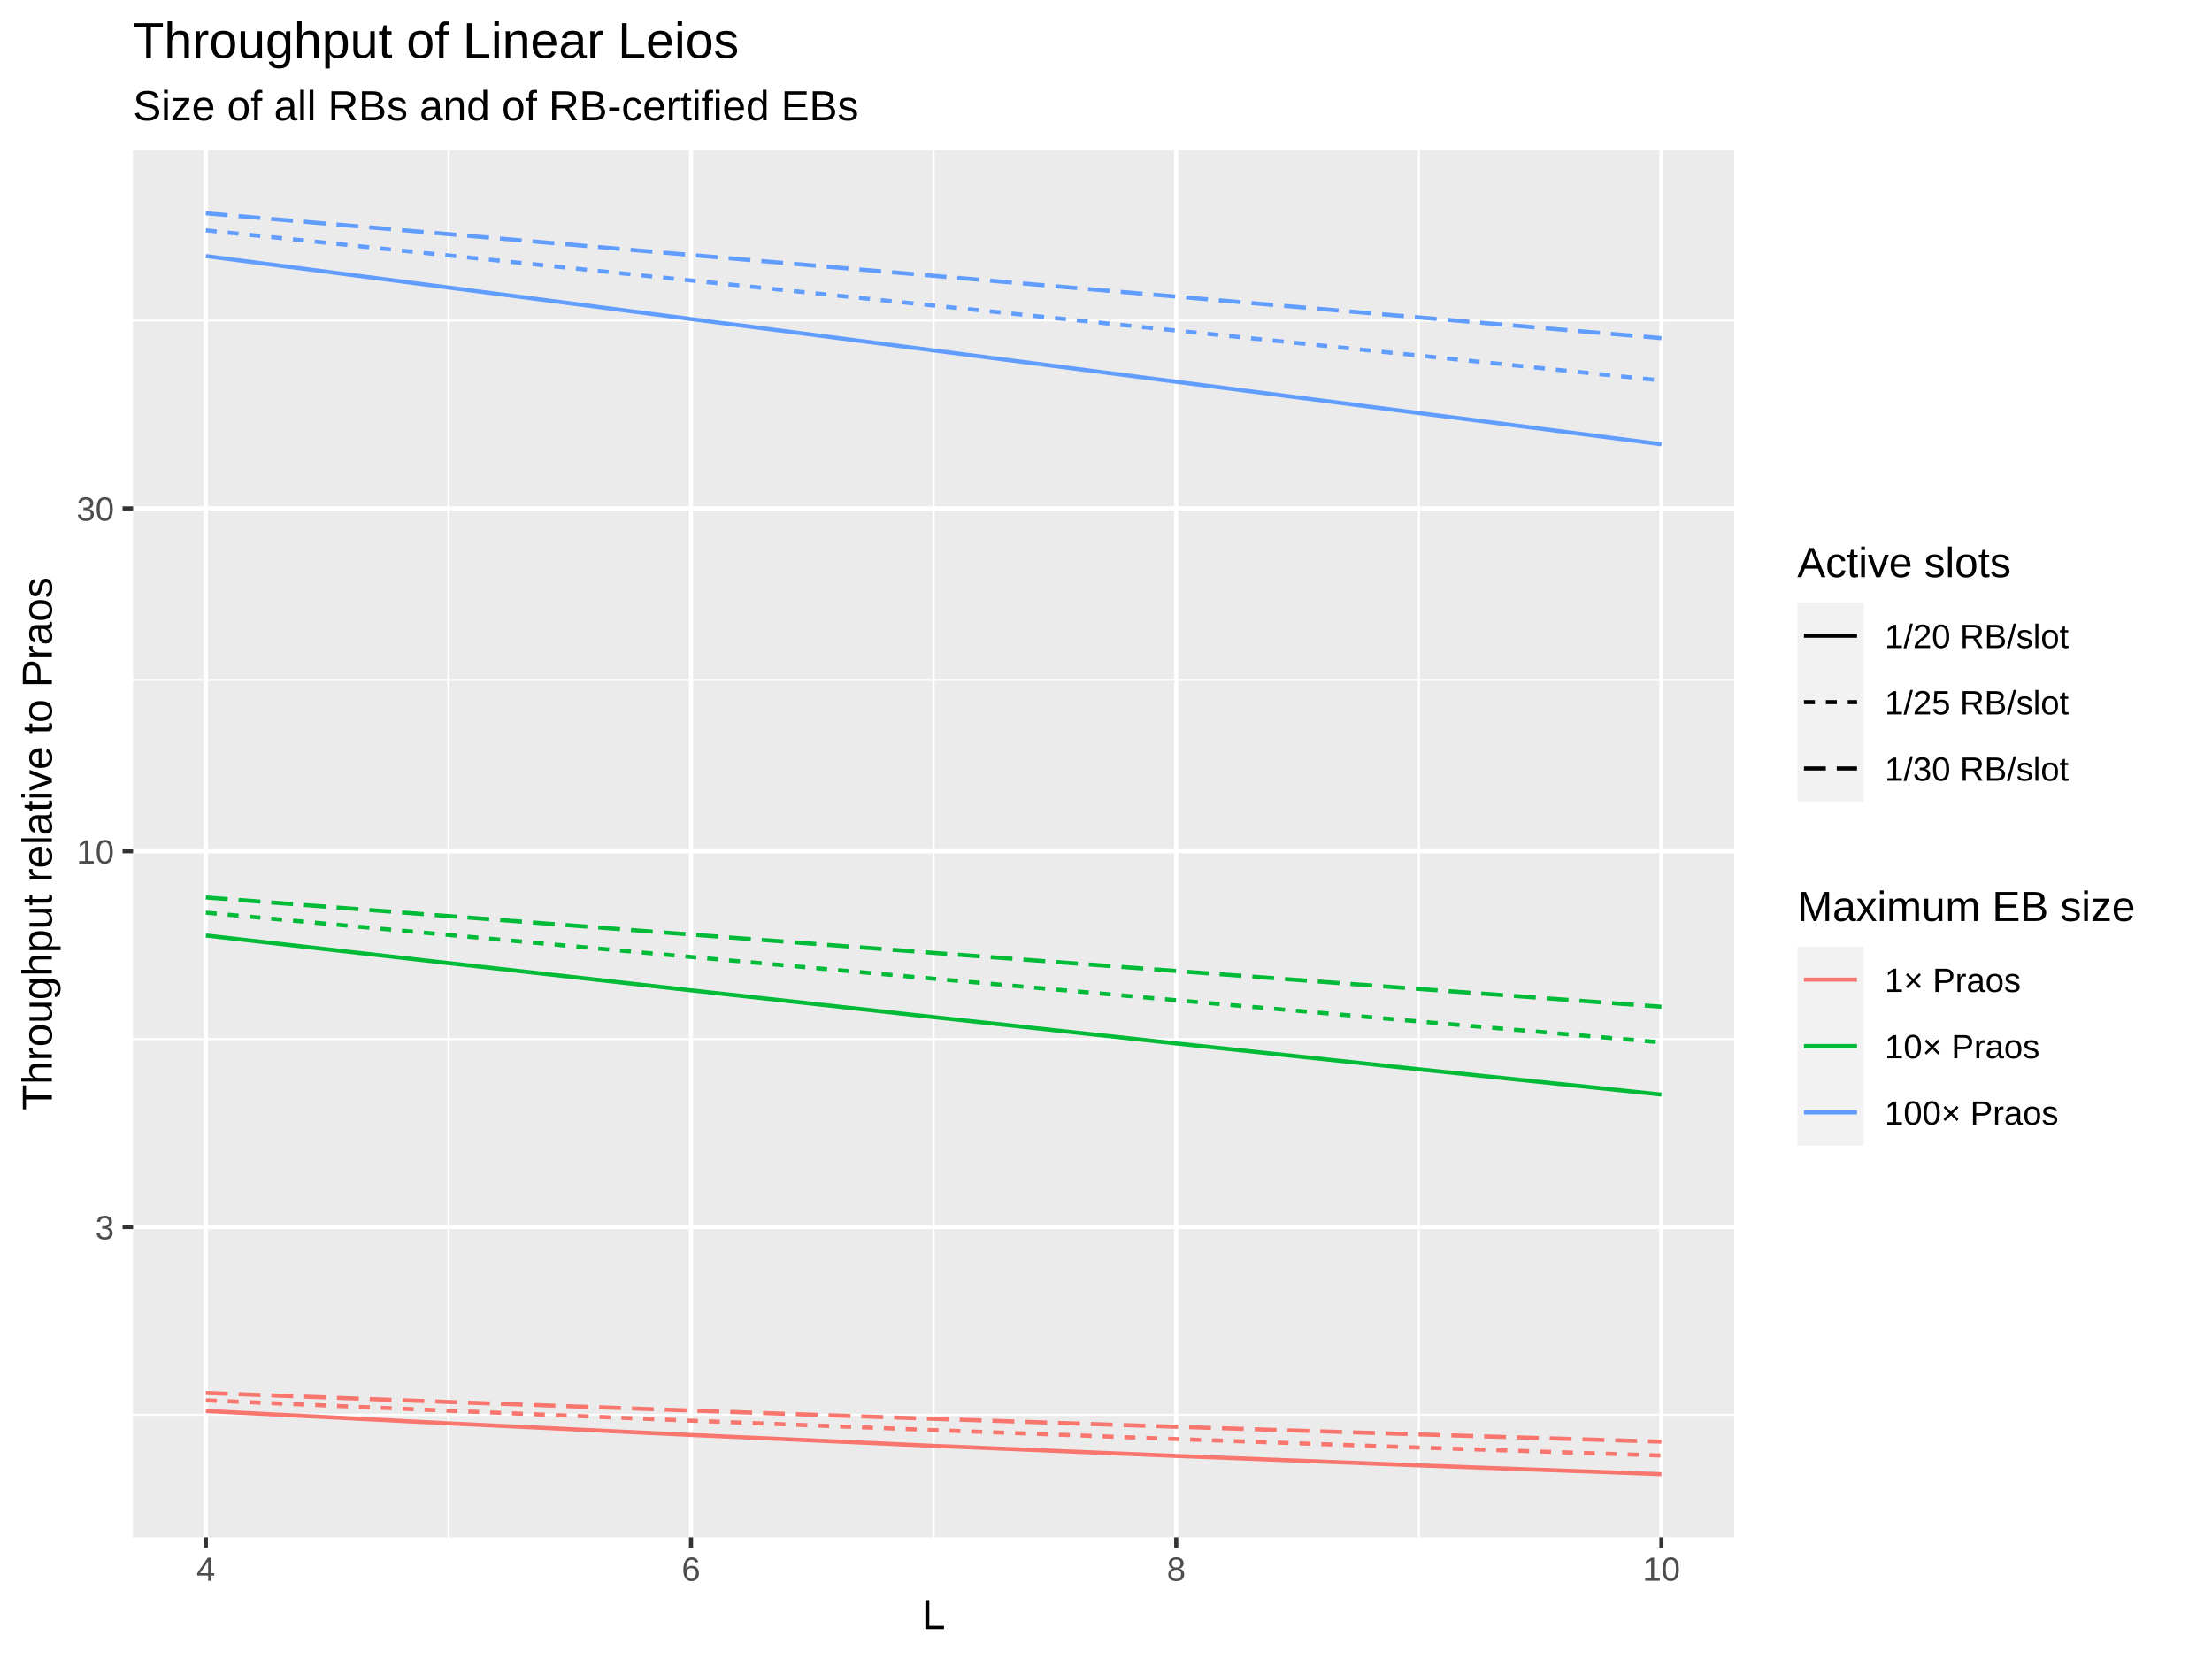
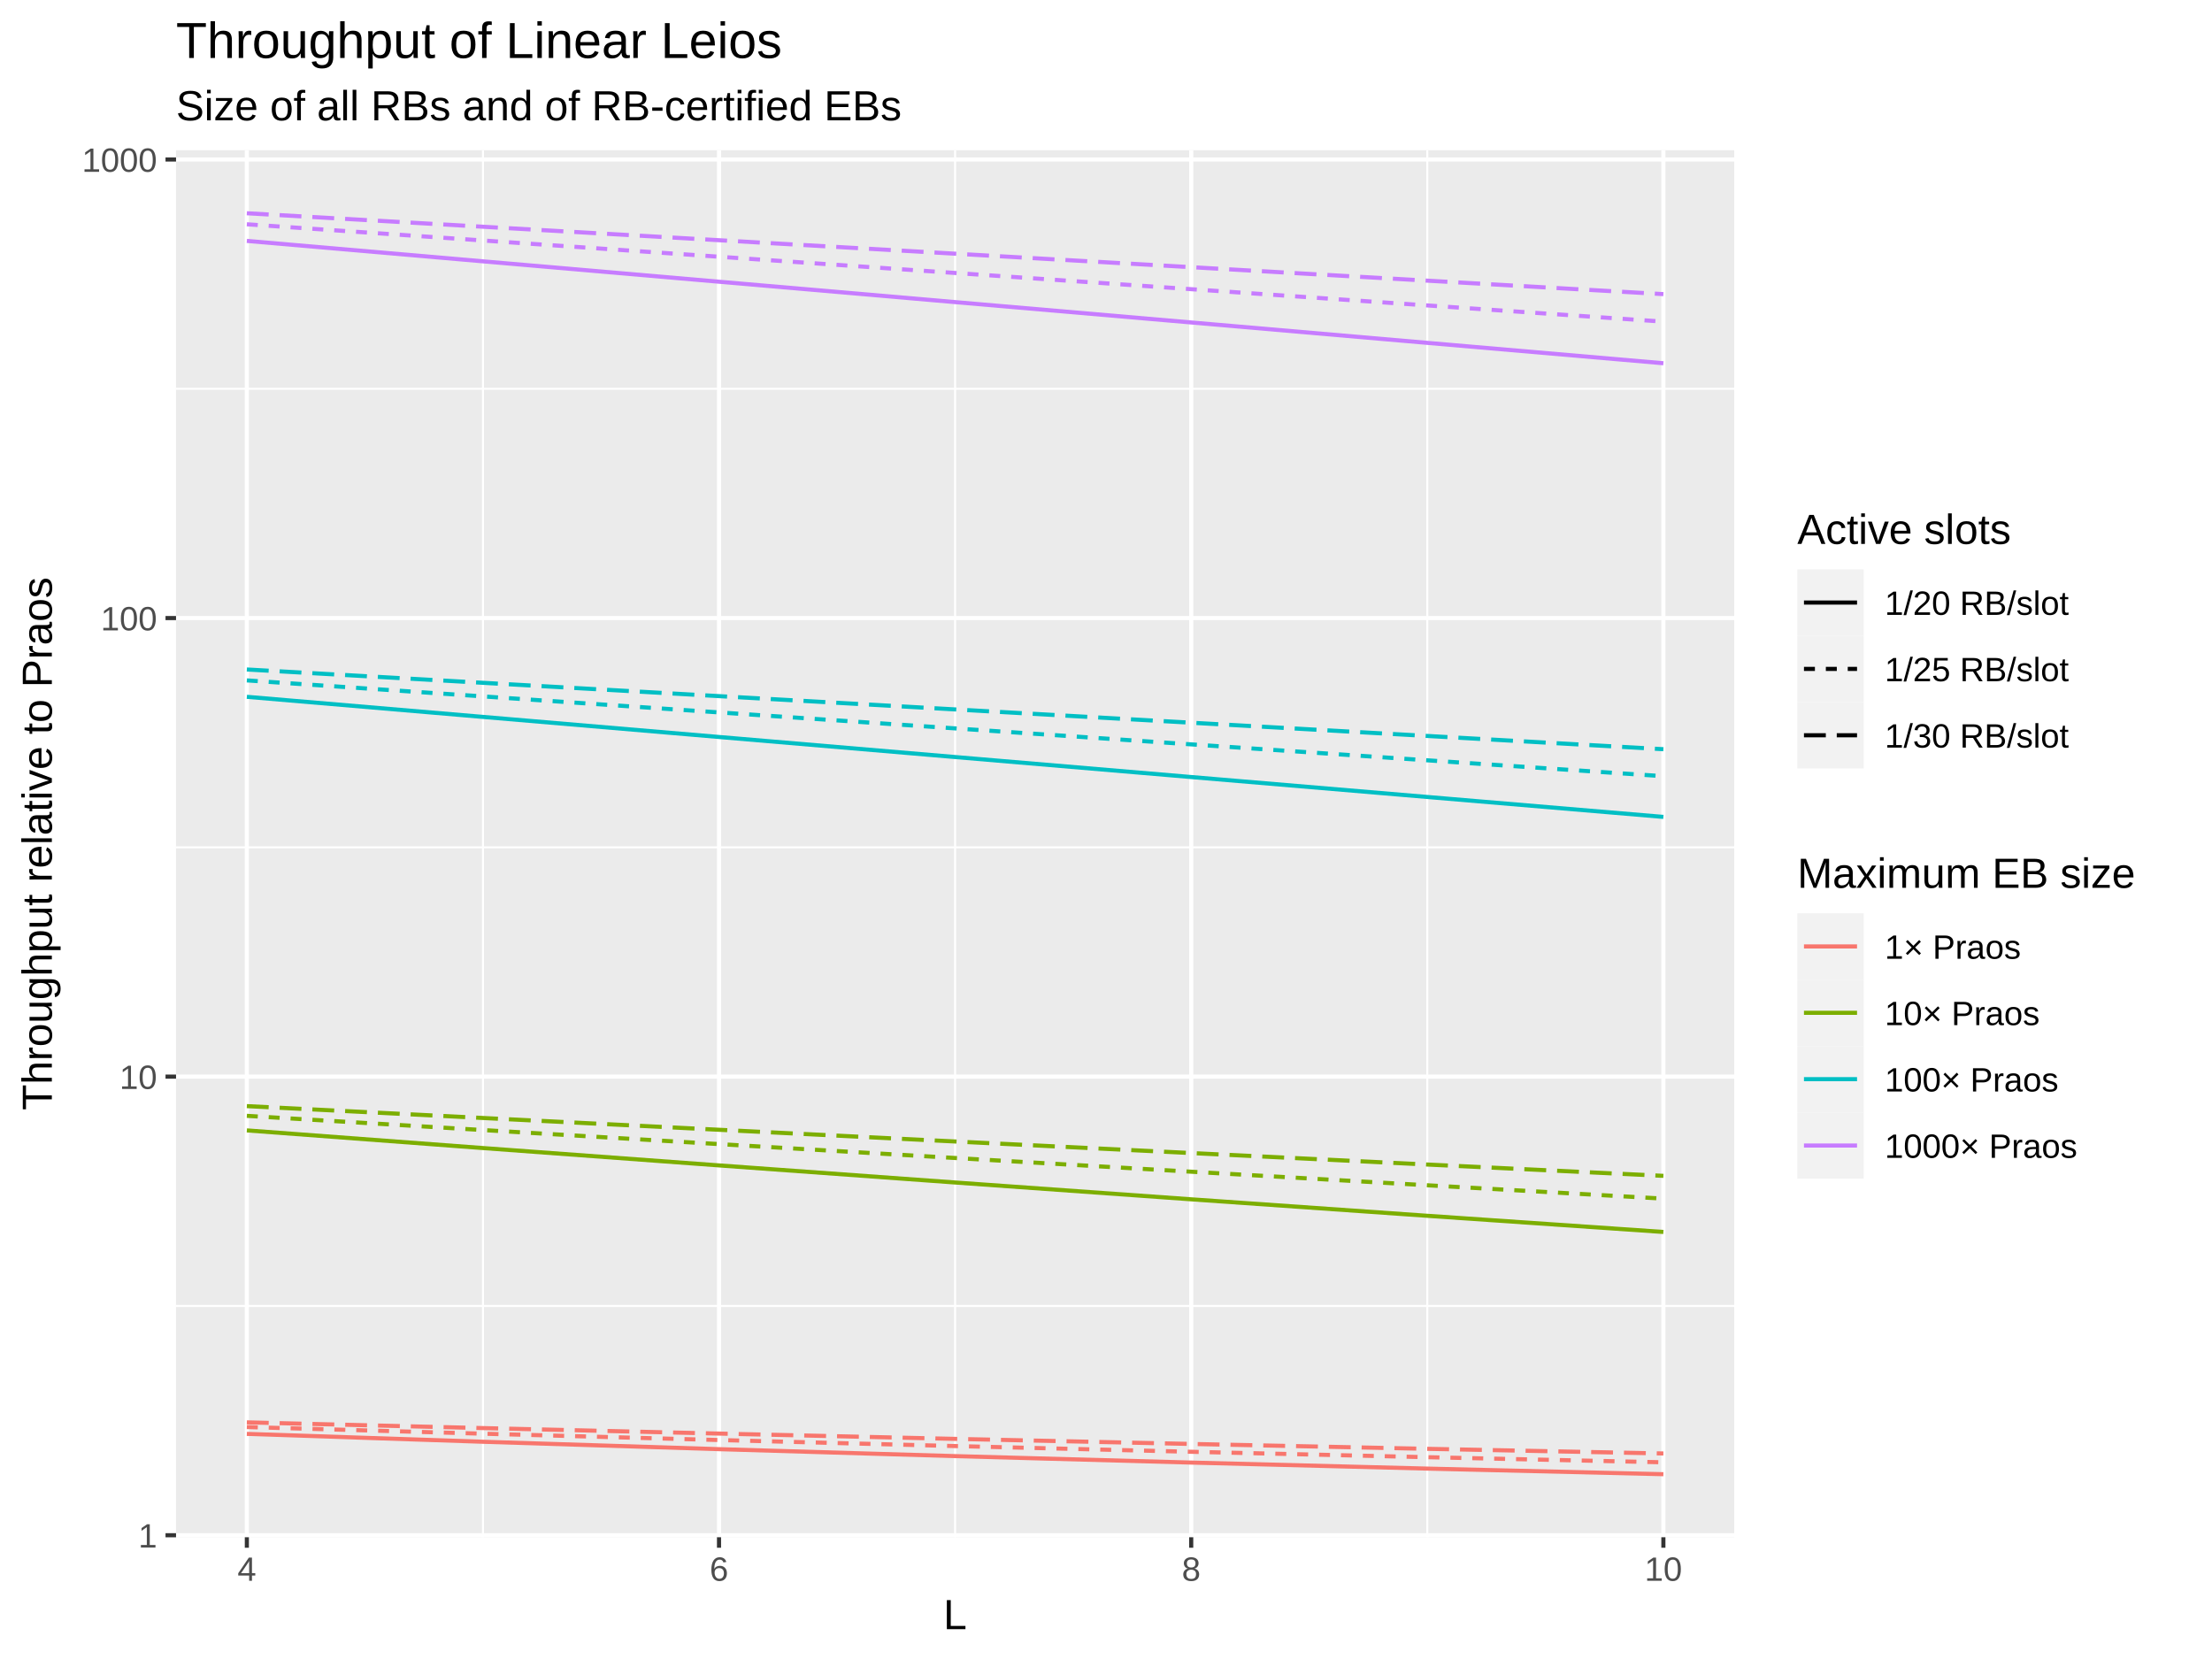
<svg xmlns="http://www.w3.org/2000/svg" class="svglite" width="576.00pt" height="432.00pt" viewBox="0 0 576.00 432.00">
  <defs>
    <style type="text/css">
    .svglite line, .svglite polyline, .svglite polygon, .svglite path, .svglite rect, .svglite circle {
      fill: none;
      stroke: #000000;
      stroke-linecap: round;
      stroke-linejoin: round;
      stroke-miterlimit: 10.00;
    }
    .svglite text {
      white-space: pre;
    }
  </style>
  </defs>
  <rect width="100%" height="100%" style="stroke: none; fill: #FFFFFF;" />
  <defs>
    <clipPath id="cpMC4wMHw1NzYuMDB8MC4wMHw0MzIuMDA=">
      <rect x="0.00" y="0.00" width="576.00" height="432.00" />
    </clipPath>
  </defs>
  <g clip-path="url(#cpMC4wMHw1NzYuMDB8MC4wMHw0MzIuMDA=)">
-     <rect x="0" y="0.00" width="576.00" height="432.00" style="stroke-width: 1.07; stroke: #FFFFFF; fill: #FFFFFF;" />
+     <rect x="0.00" y="0.00" width="576.00" height="432.00" style="stroke-width: 1.07; stroke: #FFFFFF; fill: #FFFFFF;" />
  </g>
  <defs>
-     <clipPath id="cpMzQuNjV8NDUxLjU4fDM5LjExfDQwMC4yOQ==">
-       <rect x="34.65" y="39.11" width="416.93" height="361.18" />
+     <clipPath id="cpNDUuODR8NDUxLjU4fDM5LjExfDQwMC4yOQ==">
+       <rect x="45.84" y="39.11" width="405.74" height="361.18" />
    </clipPath>
  </defs>
-   <g clip-path="url(#cpMzQuNjV8NDUxLjU4fDM5LjExfDQwMC4yOQ==)">
-     <rect x="34.65" y="39.11" width="416.93" height="361.18" style="stroke-width: 1.07; stroke: none; fill: #EBEBEB;" />
-     <polyline points="34.65,368.42 451.58,368.42 " style="stroke-width: 0.53; stroke: #FFFFFF; stroke-linecap: butt;" />
-     <polyline points="34.65,270.58 451.58,270.58 " style="stroke-width: 0.53; stroke: #FFFFFF; stroke-linecap: butt;" />
-     <polyline points="34.65,177.02 451.58,177.02 " style="stroke-width: 0.53; stroke: #FFFFFF; stroke-linecap: butt;" />
-     <polyline points="34.65,83.47 451.58,83.47 " style="stroke-width: 0.53; stroke: #FFFFFF; stroke-linecap: butt;" />
-     <polyline points="116.77,400.29 116.77,39.11 " style="stroke-width: 0.53; stroke: #FFFFFF; stroke-linecap: butt;" />
-     <polyline points="243.12,400.29 243.12,39.11 " style="stroke-width: 0.53; stroke: #FFFFFF; stroke-linecap: butt;" />
-     <polyline points="369.46,400.29 369.46,39.11 " style="stroke-width: 0.53; stroke: #FFFFFF; stroke-linecap: butt;" />
-     <polyline points="34.65,319.50 451.58,319.50 " style="stroke-width: 1.07; stroke: #FFFFFF; stroke-linecap: butt;" />
-     <polyline points="34.65,221.66 451.58,221.66 " style="stroke-width: 1.07; stroke: #FFFFFF; stroke-linecap: butt;" />
-     <polyline points="34.65,132.39 451.58,132.39 " style="stroke-width: 1.07; stroke: #FFFFFF; stroke-linecap: butt;" />
-     <polyline points="53.60,400.29 53.60,39.11 " style="stroke-width: 1.07; stroke: #FFFFFF; stroke-linecap: butt;" />
-     <polyline points="179.94,400.29 179.94,39.11 " style="stroke-width: 1.07; stroke: #FFFFFF; stroke-linecap: butt;" />
-     <polyline points="306.29,400.29 306.29,39.11 " style="stroke-width: 1.07; stroke: #FFFFFF; stroke-linecap: butt;" />
-     <polyline points="432.63,400.29 432.63,39.11 " style="stroke-width: 1.07; stroke: #FFFFFF; stroke-linecap: butt;" />
-     <polyline points="53.60,367.42 116.77,370.64 179.94,373.67 243.12,376.50 306.29,379.13 369.46,381.59 432.63,383.88 " style="stroke-width: 1.07; stroke: #F8766D; stroke-linecap: butt;" />
-     <polyline points="53.60,364.64 116.77,367.35 179.94,369.94 243.12,372.39 306.29,374.73 369.46,376.94 432.63,379.03 " style="stroke-width: 1.07; stroke: #F8766D; stroke-dasharray: 2.85,2.85; stroke-linecap: butt;" />
-     <polyline points="53.60,362.72 116.77,365.06 179.94,367.31 243.12,369.46 306.29,371.53 369.46,373.52 432.63,375.41 " style="stroke-width: 1.07; stroke: #F8766D; stroke-dasharray: 5.69,2.85; stroke-linecap: butt;" />
-     <polyline points="53.60,243.60 116.77,250.79 179.94,257.88 243.12,264.86 306.29,271.71 369.46,278.44 432.63,285.03 " style="stroke-width: 1.07; stroke: #00BA38; stroke-linecap: butt;" />
-     <polyline points="53.60,237.65 116.77,243.45 179.94,249.18 243.12,254.85 306.29,260.45 369.46,265.98 432.63,271.43 " style="stroke-width: 1.07; stroke: #00BA38; stroke-dasharray: 2.85,2.85; stroke-linecap: butt;" />
-     <polyline points="53.60,233.69 116.77,238.54 179.94,243.35 243.12,248.12 306.29,252.84 369.46,257.52 432.63,262.15 " style="stroke-width: 1.07; stroke: #00BA38; stroke-dasharray: 5.69,2.85; stroke-linecap: butt;" />
-     <polyline points="53.60,66.68 116.77,74.88 179.94,83.08 243.12,91.25 306.29,99.41 369.46,107.56 432.63,115.68 " style="stroke-width: 1.07; stroke: #619CFF; stroke-linecap: butt;" />
-     <polyline points="53.60,59.97 116.77,66.51 179.94,73.04 243.12,79.56 306.29,86.08 369.46,92.58 432.63,99.08 " style="stroke-width: 1.07; stroke: #619CFF; stroke-dasharray: 2.85,2.85; stroke-linecap: butt;" />
-     <polyline points="53.60,55.53 116.77,60.96 179.94,66.40 243.12,71.82 306.29,77.24 369.46,82.65 432.63,88.06 " style="stroke-width: 1.07; stroke: #619CFF; stroke-dasharray: 5.69,2.85; stroke-linecap: butt;" />
+   <g clip-path="url(#cpNDUuODR8NDUxLjU4fDM5LjExfDQwMC4yOQ==)">
+     <rect x="45.84" y="39.11" width="405.74" height="361.18" style="stroke-width: 1.07; stroke: none; fill: #EBEBEB;" />
+     <polyline points="45.84,340.06 451.58,340.06 " style="stroke-width: 0.53; stroke: #FFFFFF; stroke-linecap: butt;" />
+     <polyline points="45.84,220.65 451.58,220.65 " style="stroke-width: 0.53; stroke: #FFFFFF; stroke-linecap: butt;" />
+     <polyline points="45.84,101.24 451.58,101.24 " style="stroke-width: 0.53; stroke: #FFFFFF; stroke-linecap: butt;" />
+     <polyline points="125.76,400.29 125.76,39.11 " style="stroke-width: 0.53; stroke: #FFFFFF; stroke-linecap: butt;" />
+     <polyline points="248.71,400.29 248.71,39.11 " style="stroke-width: 0.53; stroke: #FFFFFF; stroke-linecap: butt;" />
+     <polyline points="371.66,400.29 371.66,39.11 " style="stroke-width: 0.53; stroke: #FFFFFF; stroke-linecap: butt;" />
+     <polyline points="45.84,399.77 451.58,399.77 " style="stroke-width: 1.07; stroke: #FFFFFF; stroke-linecap: butt;" />
+     <polyline points="45.84,280.35 451.58,280.35 " style="stroke-width: 1.07; stroke: #FFFFFF; stroke-linecap: butt;" />
+     <polyline points="45.84,160.94 451.58,160.94 " style="stroke-width: 1.07; stroke: #FFFFFF; stroke-linecap: butt;" />
+     <polyline points="45.84,41.53 451.58,41.53 " style="stroke-width: 1.07; stroke: #FFFFFF; stroke-linecap: butt;" />
+     <polyline points="64.28,400.29 64.28,39.11 " style="stroke-width: 1.07; stroke: #FFFFFF; stroke-linecap: butt;" />
+     <polyline points="187.23,400.29 187.23,39.11 " style="stroke-width: 1.07; stroke: #FFFFFF; stroke-linecap: butt;" />
+     <polyline points="310.19,400.29 310.19,39.11 " style="stroke-width: 1.07; stroke: #FFFFFF; stroke-linecap: butt;" />
+     <polyline points="433.14,400.29 433.14,39.11 " style="stroke-width: 1.07; stroke: #FFFFFF; stroke-linecap: butt;" />
+     <polyline points="64.28,373.38 125.76,375.43 187.23,377.36 248.71,379.17 310.19,380.85 371.66,382.42 433.14,383.88 " style="stroke-width: 1.07; stroke: #F8766D; stroke-linecap: butt;" />
+     <polyline points="64.28,371.60 125.76,373.33 187.23,374.98 248.71,376.55 310.19,378.04 371.66,379.45 433.14,380.78 " style="stroke-width: 1.07; stroke: #F8766D; stroke-dasharray: 2.85,2.85; stroke-linecap: butt;" />
+     <polyline points="64.28,370.38 125.76,371.87 187.23,373.30 248.71,374.68 310.19,376.00 371.66,377.27 433.14,378.48 " style="stroke-width: 1.07; stroke: #F8766D; stroke-dasharray: 5.69,2.85; stroke-linecap: butt;" />
+     <polyline points="64.28,294.35 125.76,298.95 187.23,303.47 248.71,307.92 310.19,312.30 371.66,316.59 433.14,320.80 " style="stroke-width: 1.07; stroke: #7CAE00; stroke-linecap: butt;" />
+     <polyline points="64.28,290.56 125.76,294.26 187.23,297.92 248.71,301.54 310.19,305.11 371.66,308.64 433.14,312.12 " style="stroke-width: 1.07; stroke: #7CAE00; stroke-dasharray: 2.85,2.85; stroke-linecap: butt;" />
+     <polyline points="64.28,288.03 125.76,291.12 187.23,294.19 248.71,297.24 310.19,300.25 371.66,303.24 433.14,306.19 " style="stroke-width: 1.07; stroke: #7CAE00; stroke-dasharray: 5.69,2.85; stroke-linecap: butt;" />
+     <polyline points="64.28,181.45 125.76,186.68 187.23,191.91 248.71,197.13 310.19,202.34 371.66,207.53 433.14,212.72 " style="stroke-width: 1.07; stroke: #00BFC4; stroke-linecap: butt;" />
+     <polyline points="64.28,177.17 125.76,181.34 187.23,185.51 248.71,189.67 310.19,193.83 371.66,197.98 433.14,202.12 " style="stroke-width: 1.07; stroke: #00BFC4; stroke-dasharray: 2.85,2.85; stroke-linecap: butt;" />
+     <polyline points="64.28,174.33 125.76,177.80 187.23,181.27 248.71,184.73 310.19,188.19 371.66,191.64 433.14,195.09 " style="stroke-width: 1.07; stroke: #00BFC4; stroke-dasharray: 5.69,2.85; stroke-linecap: butt;" />
+     <polyline points="64.28,62.73 125.76,68.05 187.23,73.36 248.71,78.67 310.19,83.97 371.66,89.28 433.14,94.59 " style="stroke-width: 1.07; stroke: #C77CFF; stroke-linecap: butt;" />
+     <polyline points="64.28,58.40 125.76,62.62 187.23,66.85 248.71,71.08 310.19,75.30 371.66,79.53 433.14,83.75 " style="stroke-width: 1.07; stroke: #C77CFF; stroke-dasharray: 2.85,2.85; stroke-linecap: butt;" />
+     <polyline points="64.28,55.53 125.76,59.04 187.23,62.55 248.71,66.06 310.19,69.57 371.66,73.08 433.14,76.59 " style="stroke-width: 1.07; stroke: #C77CFF; stroke-dasharray: 5.69,2.85; stroke-linecap: butt;" />
  </g>
  <g clip-path="url(#cpMC4wMHw1NzYuMDB8MC4wMHw0MzIuMDA=)">
-     <text x="29.72" y="322.71" text-anchor="end" style="font-size: 8.80px;fill: #4D4D4D; font-family: &quot;Arial&quot;;" textLength="5.59px" lengthAdjust="spacingAndGlyphs">3</text>
-     <text x="29.72" y="224.87" text-anchor="end" style="font-size: 8.80px;fill: #4D4D4D; font-family: &quot;Arial&quot;;" textLength="11.19px" lengthAdjust="spacingAndGlyphs">10</text>
-     <text x="29.72" y="135.59" text-anchor="end" style="font-size: 8.80px;fill: #4D4D4D; font-family: &quot;Arial&quot;;" textLength="11.19px" lengthAdjust="spacingAndGlyphs">30</text>
-     <polyline points="31.91,319.50 34.65,319.50 " style="stroke-width: 1.07; stroke: #333333; stroke-linecap: butt;" />
-     <polyline points="31.91,221.66 34.65,221.66 " style="stroke-width: 1.07; stroke: #333333; stroke-linecap: butt;" />
-     <polyline points="31.91,132.39 34.65,132.39 " style="stroke-width: 1.07; stroke: #333333; stroke-linecap: butt;" />
-     <polyline points="53.60,403.03 53.60,400.29 " style="stroke-width: 1.07; stroke: #333333; stroke-linecap: butt;" />
-     <polyline points="179.94,403.03 179.94,400.29 " style="stroke-width: 1.07; stroke: #333333; stroke-linecap: butt;" />
-     <polyline points="306.29,403.03 306.29,400.29 " style="stroke-width: 1.07; stroke: #333333; stroke-linecap: butt;" />
-     <polyline points="432.63,403.03 432.63,400.29 " style="stroke-width: 1.07; stroke: #333333; stroke-linecap: butt;" />
-     <text x="53.60" y="411.64" text-anchor="middle" style="font-size: 8.80px;fill: #4D4D4D; font-family: &quot;Arial&quot;;" textLength="5.59px" lengthAdjust="spacingAndGlyphs">4</text>
-     <text x="179.94" y="411.64" text-anchor="middle" style="font-size: 8.80px;fill: #4D4D4D; font-family: &quot;Arial&quot;;" textLength="5.59px" lengthAdjust="spacingAndGlyphs">6</text>
-     <text x="306.29" y="411.64" text-anchor="middle" style="font-size: 8.80px;fill: #4D4D4D; font-family: &quot;Arial&quot;;" textLength="5.59px" lengthAdjust="spacingAndGlyphs">8</text>
-     <text x="432.63" y="411.64" text-anchor="middle" style="font-size: 8.80px;fill: #4D4D4D; font-family: &quot;Arial&quot;;" textLength="11.19px" lengthAdjust="spacingAndGlyphs">10</text>
-     <text x="243.12" y="424.23" text-anchor="middle" style="font-size: 11.00px; font-family: &quot;Arial&quot;;" textLength="6.13px" lengthAdjust="spacingAndGlyphs">L</text>
+     <text x="40.91" y="402.97" text-anchor="end" style="font-size: 8.80px;fill: #4D4D4D; font-family: &quot;Arial&quot;;" textLength="5.59px" lengthAdjust="spacingAndGlyphs">1</text>
+     <text x="40.91" y="283.56" text-anchor="end" style="font-size: 8.80px;fill: #4D4D4D; font-family: &quot;Arial&quot;;" textLength="11.19px" lengthAdjust="spacingAndGlyphs">10</text>
+     <text x="40.91" y="164.15" text-anchor="end" style="font-size: 8.80px;fill: #4D4D4D; font-family: &quot;Arial&quot;;" textLength="16.78px" lengthAdjust="spacingAndGlyphs">100</text>
+     <text x="40.91" y="44.74" text-anchor="end" style="font-size: 8.80px;fill: #4D4D4D; font-family: &quot;Arial&quot;;" textLength="22.38px" lengthAdjust="spacingAndGlyphs">1000</text>
+     <polyline points="43.10,399.77 45.84,399.77 " style="stroke-width: 1.07; stroke: #333333; stroke-linecap: butt;" />
+     <polyline points="43.10,280.35 45.84,280.35 " style="stroke-width: 1.07; stroke: #333333; stroke-linecap: butt;" />
+     <polyline points="43.10,160.94 45.84,160.94 " style="stroke-width: 1.07; stroke: #333333; stroke-linecap: butt;" />
+     <polyline points="43.10,41.53 45.84,41.53 " style="stroke-width: 1.07; stroke: #333333; stroke-linecap: butt;" />
+     <polyline points="64.28,403.03 64.28,400.29 " style="stroke-width: 1.07; stroke: #333333; stroke-linecap: butt;" />
+     <polyline points="187.23,403.03 187.23,400.29 " style="stroke-width: 1.07; stroke: #333333; stroke-linecap: butt;" />
+     <polyline points="310.19,403.03 310.19,400.29 " style="stroke-width: 1.07; stroke: #333333; stroke-linecap: butt;" />
+     <polyline points="433.14,403.03 433.14,400.29 " style="stroke-width: 1.07; stroke: #333333; stroke-linecap: butt;" />
+     <text x="64.28" y="411.64" text-anchor="middle" style="font-size: 8.80px;fill: #4D4D4D; font-family: &quot;Arial&quot;;" textLength="5.59px" lengthAdjust="spacingAndGlyphs">4</text>
+     <text x="187.23" y="411.64" text-anchor="middle" style="font-size: 8.80px;fill: #4D4D4D; font-family: &quot;Arial&quot;;" textLength="5.59px" lengthAdjust="spacingAndGlyphs">6</text>
+     <text x="310.19" y="411.64" text-anchor="middle" style="font-size: 8.80px;fill: #4D4D4D; font-family: &quot;Arial&quot;;" textLength="5.59px" lengthAdjust="spacingAndGlyphs">8</text>
+     <text x="433.14" y="411.64" text-anchor="middle" style="font-size: 8.80px;fill: #4D4D4D; font-family: &quot;Arial&quot;;" textLength="11.19px" lengthAdjust="spacingAndGlyphs">10</text>
+     <text x="248.71" y="424.23" text-anchor="middle" style="font-size: 11.00px; font-family: &quot;Arial&quot;;" textLength="6.13px" lengthAdjust="spacingAndGlyphs">L</text>
    <text transform="translate(13.50,219.70) rotate(-90)" text-anchor="middle" style="font-size: 11.00px; font-family: &quot;Arial&quot;;" textLength="157.08px" lengthAdjust="spacingAndGlyphs">Throughput relative to Praos</text>
-     <rect x="462.54" y="135.63" width="87.24" height="78.59" style="stroke-width: 1.07; stroke: none; fill: #FFFFFF;" />
-     <text x="468.02" y="150.28" style="font-size: 11.00px; font-family: &quot;Arial&quot;;" textLength="63.09px" lengthAdjust="spacingAndGlyphs">Active slots</text>
-     <rect x="468.02" y="156.90" width="17.28" height="17.28" style="stroke-width: 1.07; stroke: none; fill: #F2F2F2;" />
-     <line x1="469.75" y1="165.54" x2="483.57" y2="165.54" style="stroke-width: 1.07; stroke-linecap: butt;" />
-     <rect x="468.02" y="174.18" width="17.28" height="17.28" style="stroke-width: 1.07; stroke: none; fill: #F2F2F2;" />
-     <line x1="469.75" y1="182.82" x2="483.57" y2="182.82" style="stroke-width: 1.07; stroke-dasharray: 2.85,2.85; stroke-linecap: butt;" />
-     <rect x="468.02" y="191.46" width="17.28" height="17.28" style="stroke-width: 1.07; stroke: none; fill: #F2F2F2;" />
-     <line x1="469.75" y1="200.10" x2="483.57" y2="200.10" style="stroke-width: 1.07; stroke-dasharray: 5.69,2.85; stroke-linecap: butt;" />
-     <text x="490.78" y="168.75" style="font-size: 8.80px; font-family: &quot;Arial&quot;;" textLength="53.52px" lengthAdjust="spacingAndGlyphs">1/20 RB/slot</text>
-     <text x="490.78" y="186.03" style="font-size: 8.80px; font-family: &quot;Arial&quot;;" textLength="53.52px" lengthAdjust="spacingAndGlyphs">1/25 RB/slot</text>
-     <text x="490.78" y="203.31" style="font-size: 8.80px; font-family: &quot;Arial&quot;;" textLength="53.52px" lengthAdjust="spacingAndGlyphs">1/30 RB/slot</text>
-     <rect x="462.54" y="225.18" width="107.98" height="78.59" style="stroke-width: 1.07; stroke: none; fill: #FFFFFF;" />
-     <text x="468.02" y="239.83" style="font-size: 11.00px; font-family: &quot;Arial&quot;;" textLength="97.02px" lengthAdjust="spacingAndGlyphs">Maximum EB size</text>
-     <rect x="468.02" y="246.45" width="17.28" height="17.28" style="stroke-width: 1.07; stroke: none; fill: #F2F2F2;" />
-     <line x1="469.75" y1="255.09" x2="483.57" y2="255.09" style="stroke-width: 1.07; stroke: #F8766D; stroke-linecap: butt;" />
-     <rect x="468.02" y="263.73" width="17.28" height="17.28" style="stroke-width: 1.07; stroke: none; fill: #F2F2F2;" />
-     <line x1="469.75" y1="272.37" x2="483.57" y2="272.37" style="stroke-width: 1.07; stroke: #00BA38; stroke-linecap: butt;" />
-     <rect x="468.02" y="281.01" width="17.28" height="17.28" style="stroke-width: 1.07; stroke: none; fill: #F2F2F2;" />
-     <line x1="469.75" y1="289.65" x2="483.57" y2="289.65" style="stroke-width: 1.07; stroke: #619CFF; stroke-linecap: butt;" />
-     <text x="490.78" y="258.30" style="font-size: 8.80px; font-family: &quot;Arial&quot;;" textLength="39.90px" lengthAdjust="spacingAndGlyphs">1× Praos</text>
-     <text x="490.78" y="275.58" style="font-size: 8.80px; font-family: &quot;Arial&quot;;" textLength="45.49px" lengthAdjust="spacingAndGlyphs">10× Praos</text>
-     <text x="490.78" y="292.86" style="font-size: 8.80px; font-family: &quot;Arial&quot;;" textLength="51.08px" lengthAdjust="spacingAndGlyphs">100× Praos</text>
-     <text x="34.65" y="31.34" style="font-size: 11.00px; font-family: &quot;Arial&quot;;" textLength="207.55px" lengthAdjust="spacingAndGlyphs">Size of all RBs and of RB-certified EBs</text>
-     <text x="34.65" y="15.10" style="font-size: 13.20px; font-family: &quot;Arial&quot;;" textLength="176.74px" lengthAdjust="spacingAndGlyphs">Throughput of Linear Leios</text>
+     <rect x="462.54" y="126.99" width="87.24" height="78.59" style="stroke-width: 1.07; stroke: none; fill: #FFFFFF;" />
+     <text x="468.02" y="141.64" style="font-size: 11.00px; font-family: &quot;Arial&quot;;" textLength="63.09px" lengthAdjust="spacingAndGlyphs">Active slots</text>
+     <rect x="468.02" y="148.26" width="17.28" height="17.28" style="stroke-width: 1.07; stroke: none; fill: #F2F2F2;" />
+     <line x1="469.75" y1="156.90" x2="483.57" y2="156.90" style="stroke-width: 1.07; stroke-linecap: butt;" />
+     <rect x="468.02" y="165.54" width="17.28" height="17.28" style="stroke-width: 1.07; stroke: none; fill: #F2F2F2;" />
+     <line x1="469.75" y1="174.18" x2="483.57" y2="174.18" style="stroke-width: 1.07; stroke-dasharray: 2.85,2.85; stroke-linecap: butt;" />
+     <rect x="468.02" y="182.82" width="17.28" height="17.28" style="stroke-width: 1.07; stroke: none; fill: #F2F2F2;" />
+     <line x1="469.75" y1="191.46" x2="483.57" y2="191.46" style="stroke-width: 1.07; stroke-dasharray: 5.69,2.85; stroke-linecap: butt;" />
+     <text x="490.78" y="160.11" style="font-size: 8.80px; font-family: &quot;Arial&quot;;" textLength="53.52px" lengthAdjust="spacingAndGlyphs">1/20 RB/slot</text>
+     <text x="490.78" y="177.39" style="font-size: 8.80px; font-family: &quot;Arial&quot;;" textLength="53.52px" lengthAdjust="spacingAndGlyphs">1/25 RB/slot</text>
+     <text x="490.78" y="194.67" style="font-size: 8.80px; font-family: &quot;Arial&quot;;" textLength="53.52px" lengthAdjust="spacingAndGlyphs">1/30 RB/slot</text>
+     <rect x="462.54" y="216.54" width="107.98" height="95.87" style="stroke-width: 1.07; stroke: none; fill: #FFFFFF;" />
+     <text x="468.02" y="231.19" style="font-size: 11.00px; font-family: &quot;Arial&quot;;" textLength="97.02px" lengthAdjust="spacingAndGlyphs">Maximum EB size</text>
+     <rect x="468.02" y="237.81" width="17.28" height="17.28" style="stroke-width: 1.07; stroke: none; fill: #F2F2F2;" />
+     <line x1="469.75" y1="246.45" x2="483.57" y2="246.45" style="stroke-width: 1.07; stroke: #F8766D; stroke-linecap: butt;" />
+     <rect x="468.02" y="255.09" width="17.28" height="17.28" style="stroke-width: 1.07; stroke: none; fill: #F2F2F2;" />
+     <line x1="469.75" y1="263.73" x2="483.57" y2="263.73" style="stroke-width: 1.07; stroke: #7CAE00; stroke-linecap: butt;" />
+     <rect x="468.02" y="272.37" width="17.28" height="17.28" style="stroke-width: 1.07; stroke: none; fill: #F2F2F2;" />
+     <line x1="469.75" y1="281.01" x2="483.57" y2="281.01" style="stroke-width: 1.07; stroke: #00BFC4; stroke-linecap: butt;" />
+     <rect x="468.02" y="289.65" width="17.28" height="17.28" style="stroke-width: 1.07; stroke: none; fill: #F2F2F2;" />
+     <line x1="469.75" y1="298.29" x2="483.57" y2="298.29" style="stroke-width: 1.07; stroke: #C77CFF; stroke-linecap: butt;" />
+     <text x="490.78" y="249.66" style="font-size: 8.80px; font-family: &quot;Arial&quot;;" textLength="39.90px" lengthAdjust="spacingAndGlyphs">1× Praos</text>
+     <text x="490.78" y="266.94" style="font-size: 8.80px; font-family: &quot;Arial&quot;;" textLength="45.49px" lengthAdjust="spacingAndGlyphs">10× Praos</text>
+     <text x="490.78" y="284.22" style="font-size: 8.80px; font-family: &quot;Arial&quot;;" textLength="51.08px" lengthAdjust="spacingAndGlyphs">100× Praos</text>
+     <text x="490.78" y="301.50" style="font-size: 8.80px; font-family: &quot;Arial&quot;;" textLength="56.68px" lengthAdjust="spacingAndGlyphs">1000× Praos</text>
+     <text x="45.84" y="31.34" style="font-size: 11.00px; font-family: &quot;Arial&quot;;" textLength="207.55px" lengthAdjust="spacingAndGlyphs">Size of all RBs and of RB-certified EBs</text>
+     <text x="45.84" y="15.10" style="font-size: 13.20px; font-family: &quot;Arial&quot;;" textLength="176.74px" lengthAdjust="spacingAndGlyphs">Throughput of Linear Leios</text>
  </g>
</svg>
